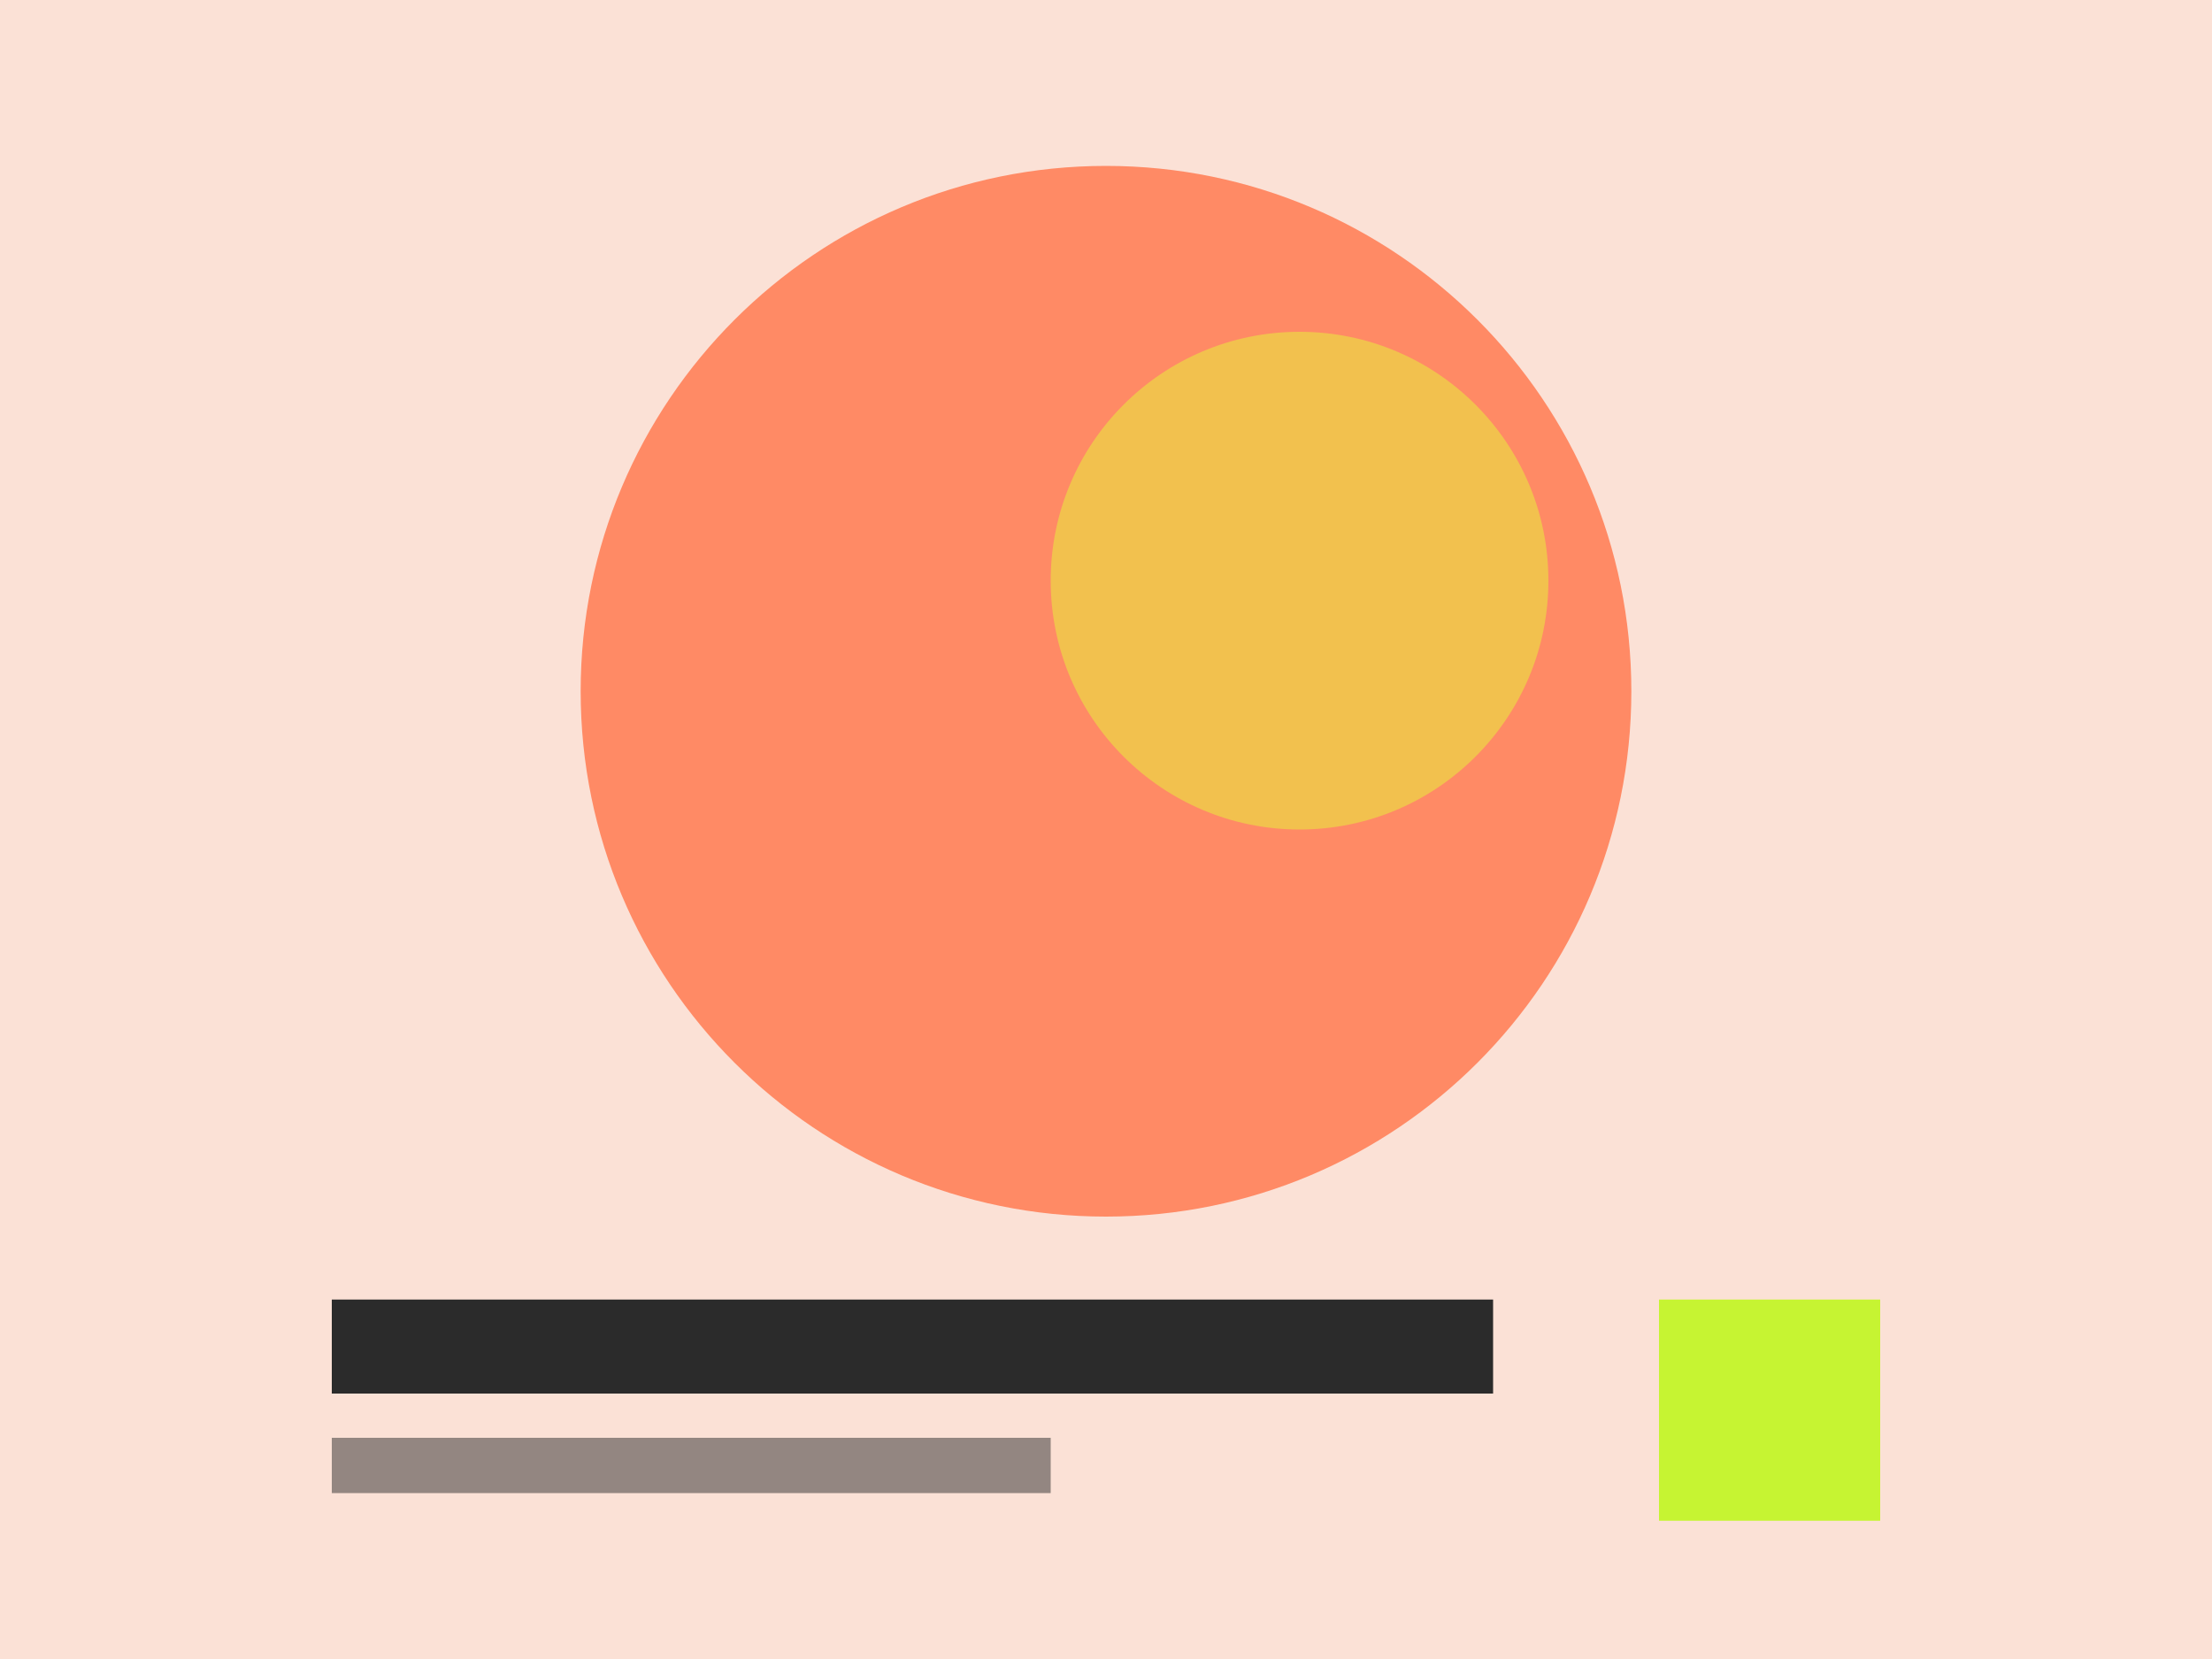
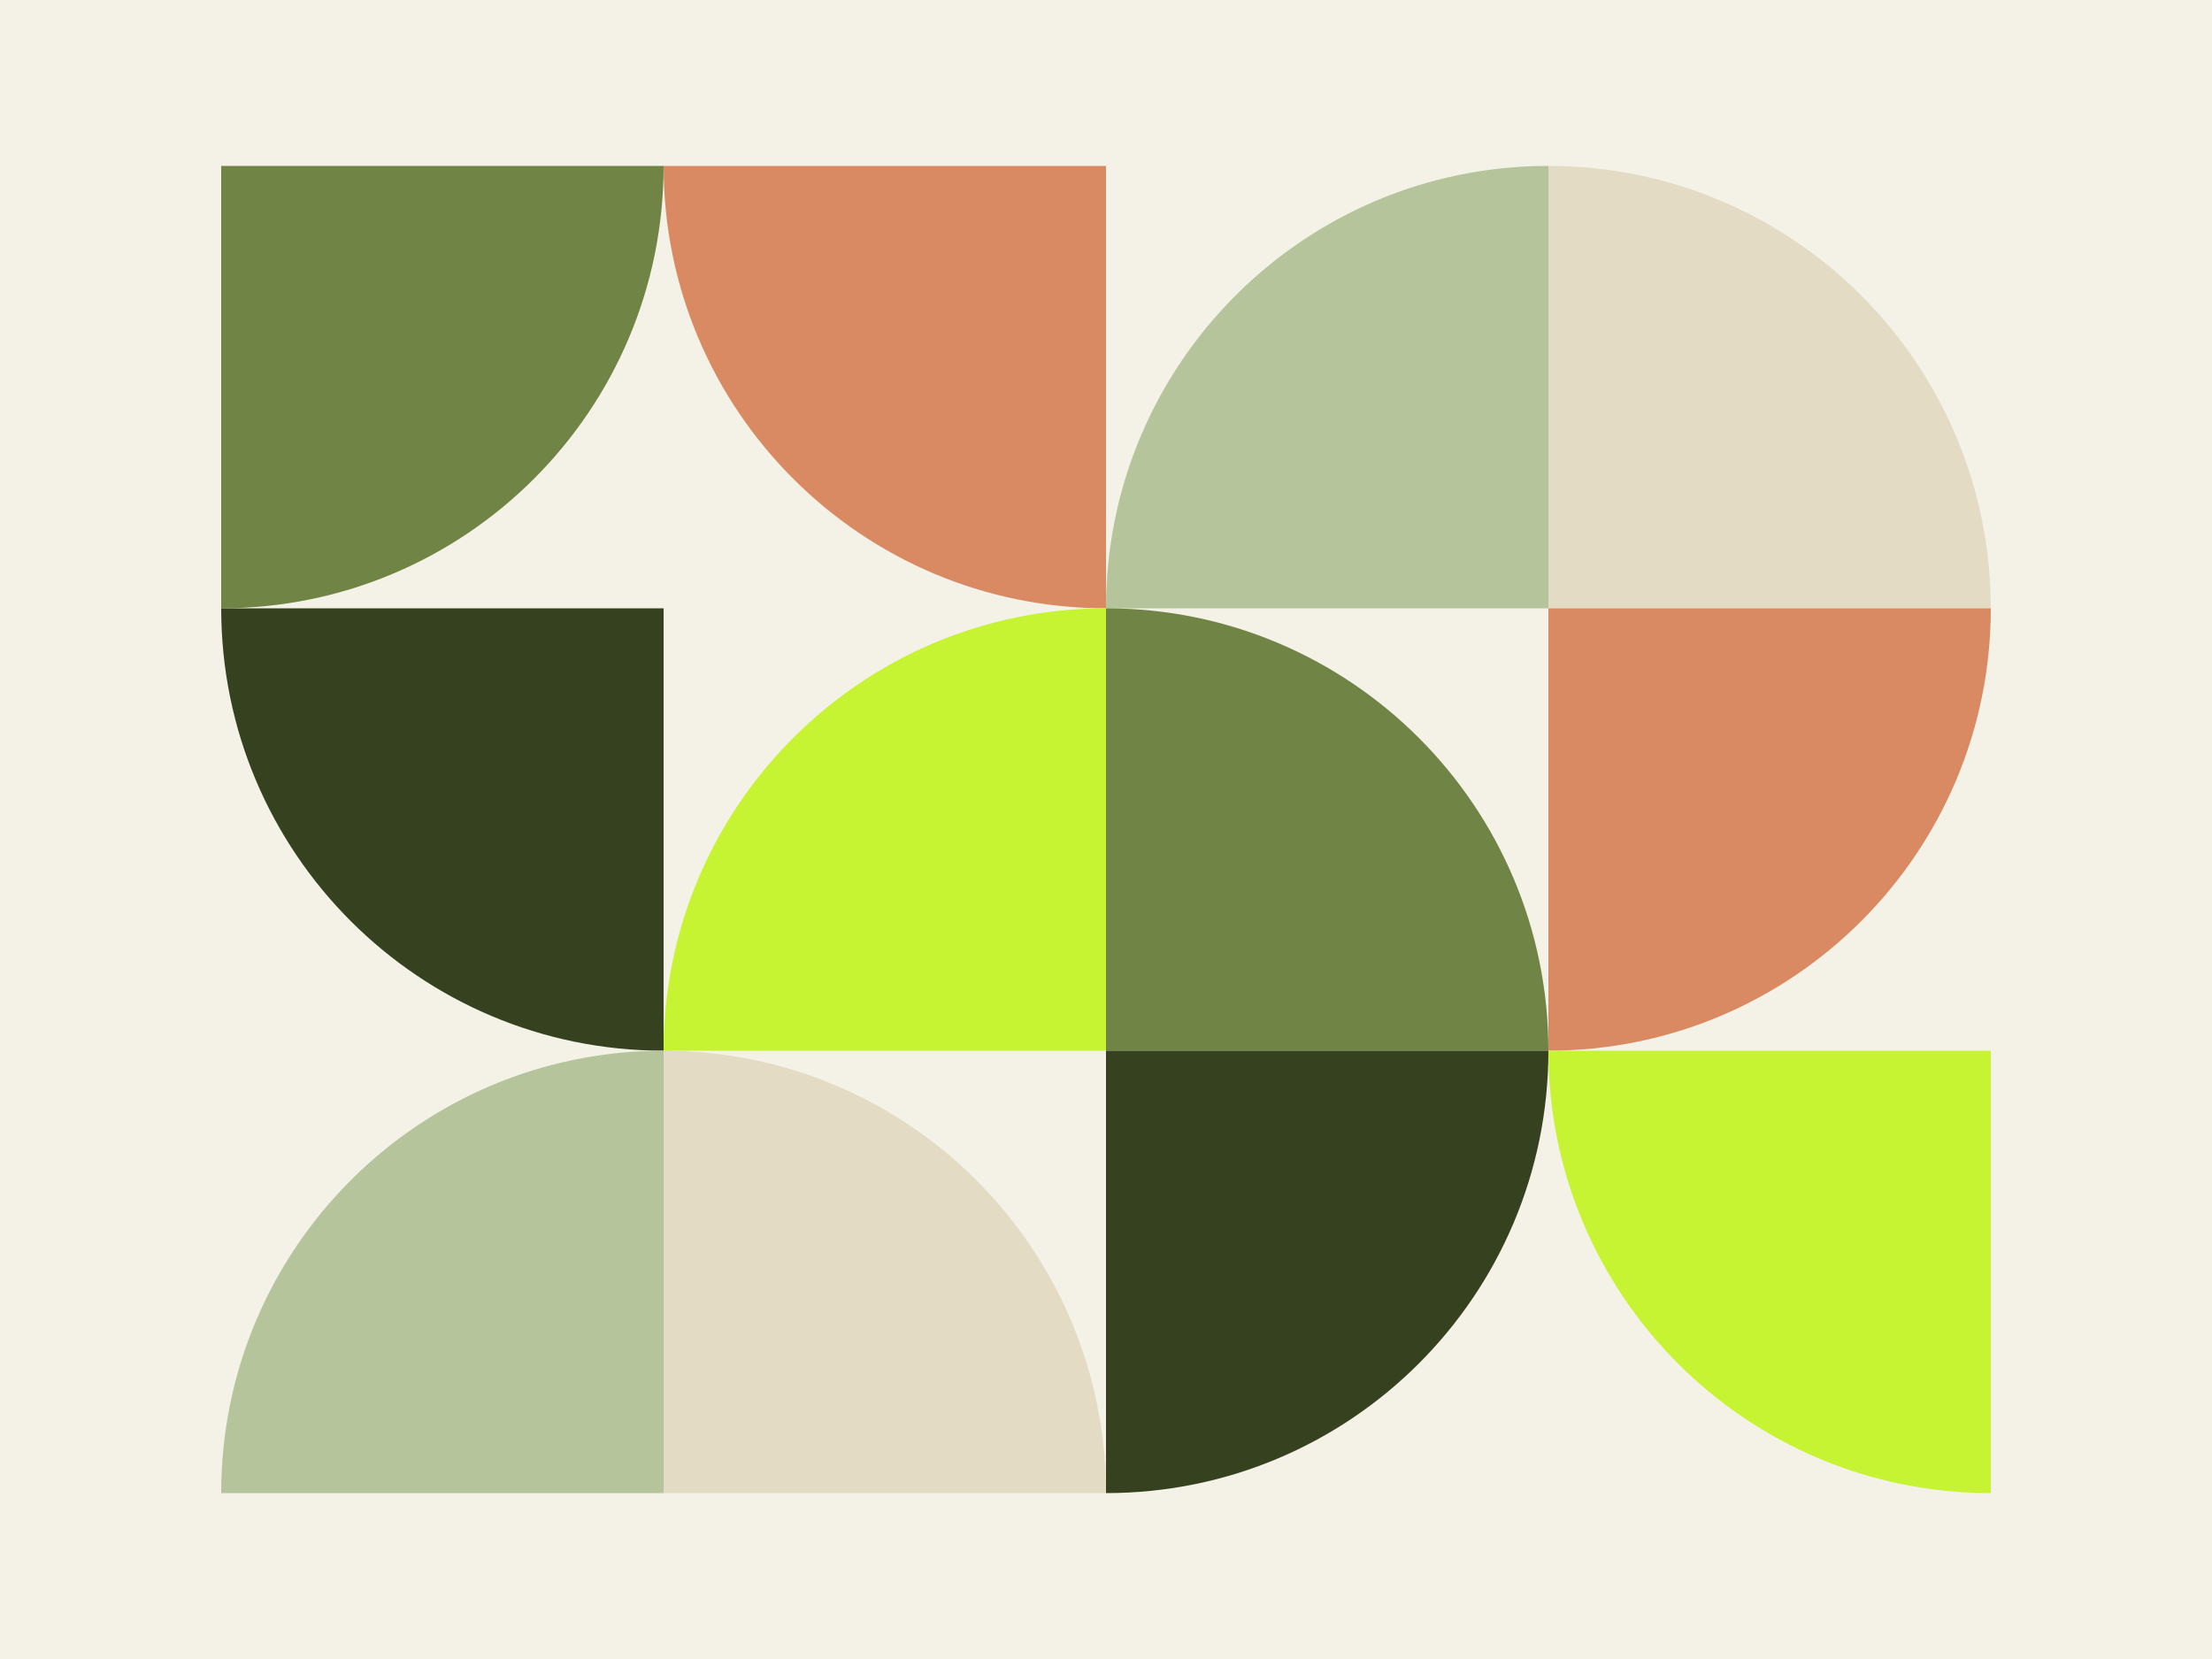
<svg xmlns="http://www.w3.org/2000/svg" viewBox="0 0 800 600" preserveAspectRatio="xMidYMid slice">
-   <rect width="800" height="600" fill="#FBE1D6" />
-   <circle cx="400" cy="250" r="190" fill="#FF8A65" />
-   <circle cx="470" cy="210" r="90" fill="#F2C14E" />
-   <rect x="120" y="470" width="420" height="34" fill="#2B2B2B" />
-   <rect x="120" y="520" width="260" height="20" fill="#2B2B2B" opacity=".5" />
-   <rect x="600" y="470" width="80" height="80" fill="#C6F432" />
+   <rect width="800" height="600" fill="#F4F1E6" />
+   <clipPath id="t1">
+     <rect x="80" y="60" width="160" height="160" />
+   </clipPath>
+   <circle cx="80" cy="60" r="160" fill="#6F8445" clip-path="url(#t1)" />
+   <clipPath id="t2">
+     <rect x="240" y="60" width="160" height="160" />
+   </clipPath>
+   <circle cx="400" cy="60" r="160" fill="#D98A62" clip-path="url(#t2)" />
+   <clipPath id="t3">
+     <rect x="400" y="60" width="160" height="160" />
+   </clipPath>
+   <circle cx="560" cy="220" r="160" fill="#B5C49A" clip-path="url(#t3)" />
+   <clipPath id="t4">
+     <rect x="560" y="60" width="160" height="160" />
+   </clipPath>
+   <circle cx="560" cy="220" r="160" fill="#E4DBC4" clip-path="url(#t4)" />
+   <clipPath id="t5">
+     <rect x="80" y="220" width="160" height="160" />
+   </clipPath>
+   <circle cx="240" cy="220" r="160" fill="#36421F" clip-path="url(#t5)" />
+   <clipPath id="t6">
+     <rect x="240" y="220" width="160" height="160" />
+   </clipPath>
+   <circle cx="400" cy="380" r="160" fill="#C6F432" clip-path="url(#t6)" />
+   <clipPath id="t7">
+     <rect x="400" y="220" width="160" height="160" />
+   </clipPath>
+   <circle cx="400" cy="380" r="160" fill="#6F8445" clip-path="url(#t7)" />
+   <clipPath id="t8">
+     <rect x="560" y="220" width="160" height="160" />
+   </clipPath>
+   <circle cx="560" cy="220" r="160" fill="#D98A62" clip-path="url(#t8)" />
+   <clipPath id="t9">
+     <rect x="80" y="380" width="160" height="160" />
+   </clipPath>
+   <circle cx="240" cy="540" r="160" fill="#B5C49A" clip-path="url(#t9)" />
+   <clipPath id="t10">
+     <rect x="240" y="380" width="160" height="160" />
+   </clipPath>
+   <circle cx="240" cy="540" r="160" fill="#E4DBC4" clip-path="url(#t10)" />
+   <clipPath id="t11">
+     <rect x="400" y="380" width="160" height="160" />
+   </clipPath>
+   <circle cx="400" cy="380" r="160" fill="#36421F" clip-path="url(#t11)" />
+   <clipPath id="t12">
+     <rect x="560" y="380" width="160" height="160" />
+   </clipPath>
+   <circle cx="720" cy="380" r="160" fill="#C6F432" clip-path="url(#t12)" />
</svg>
